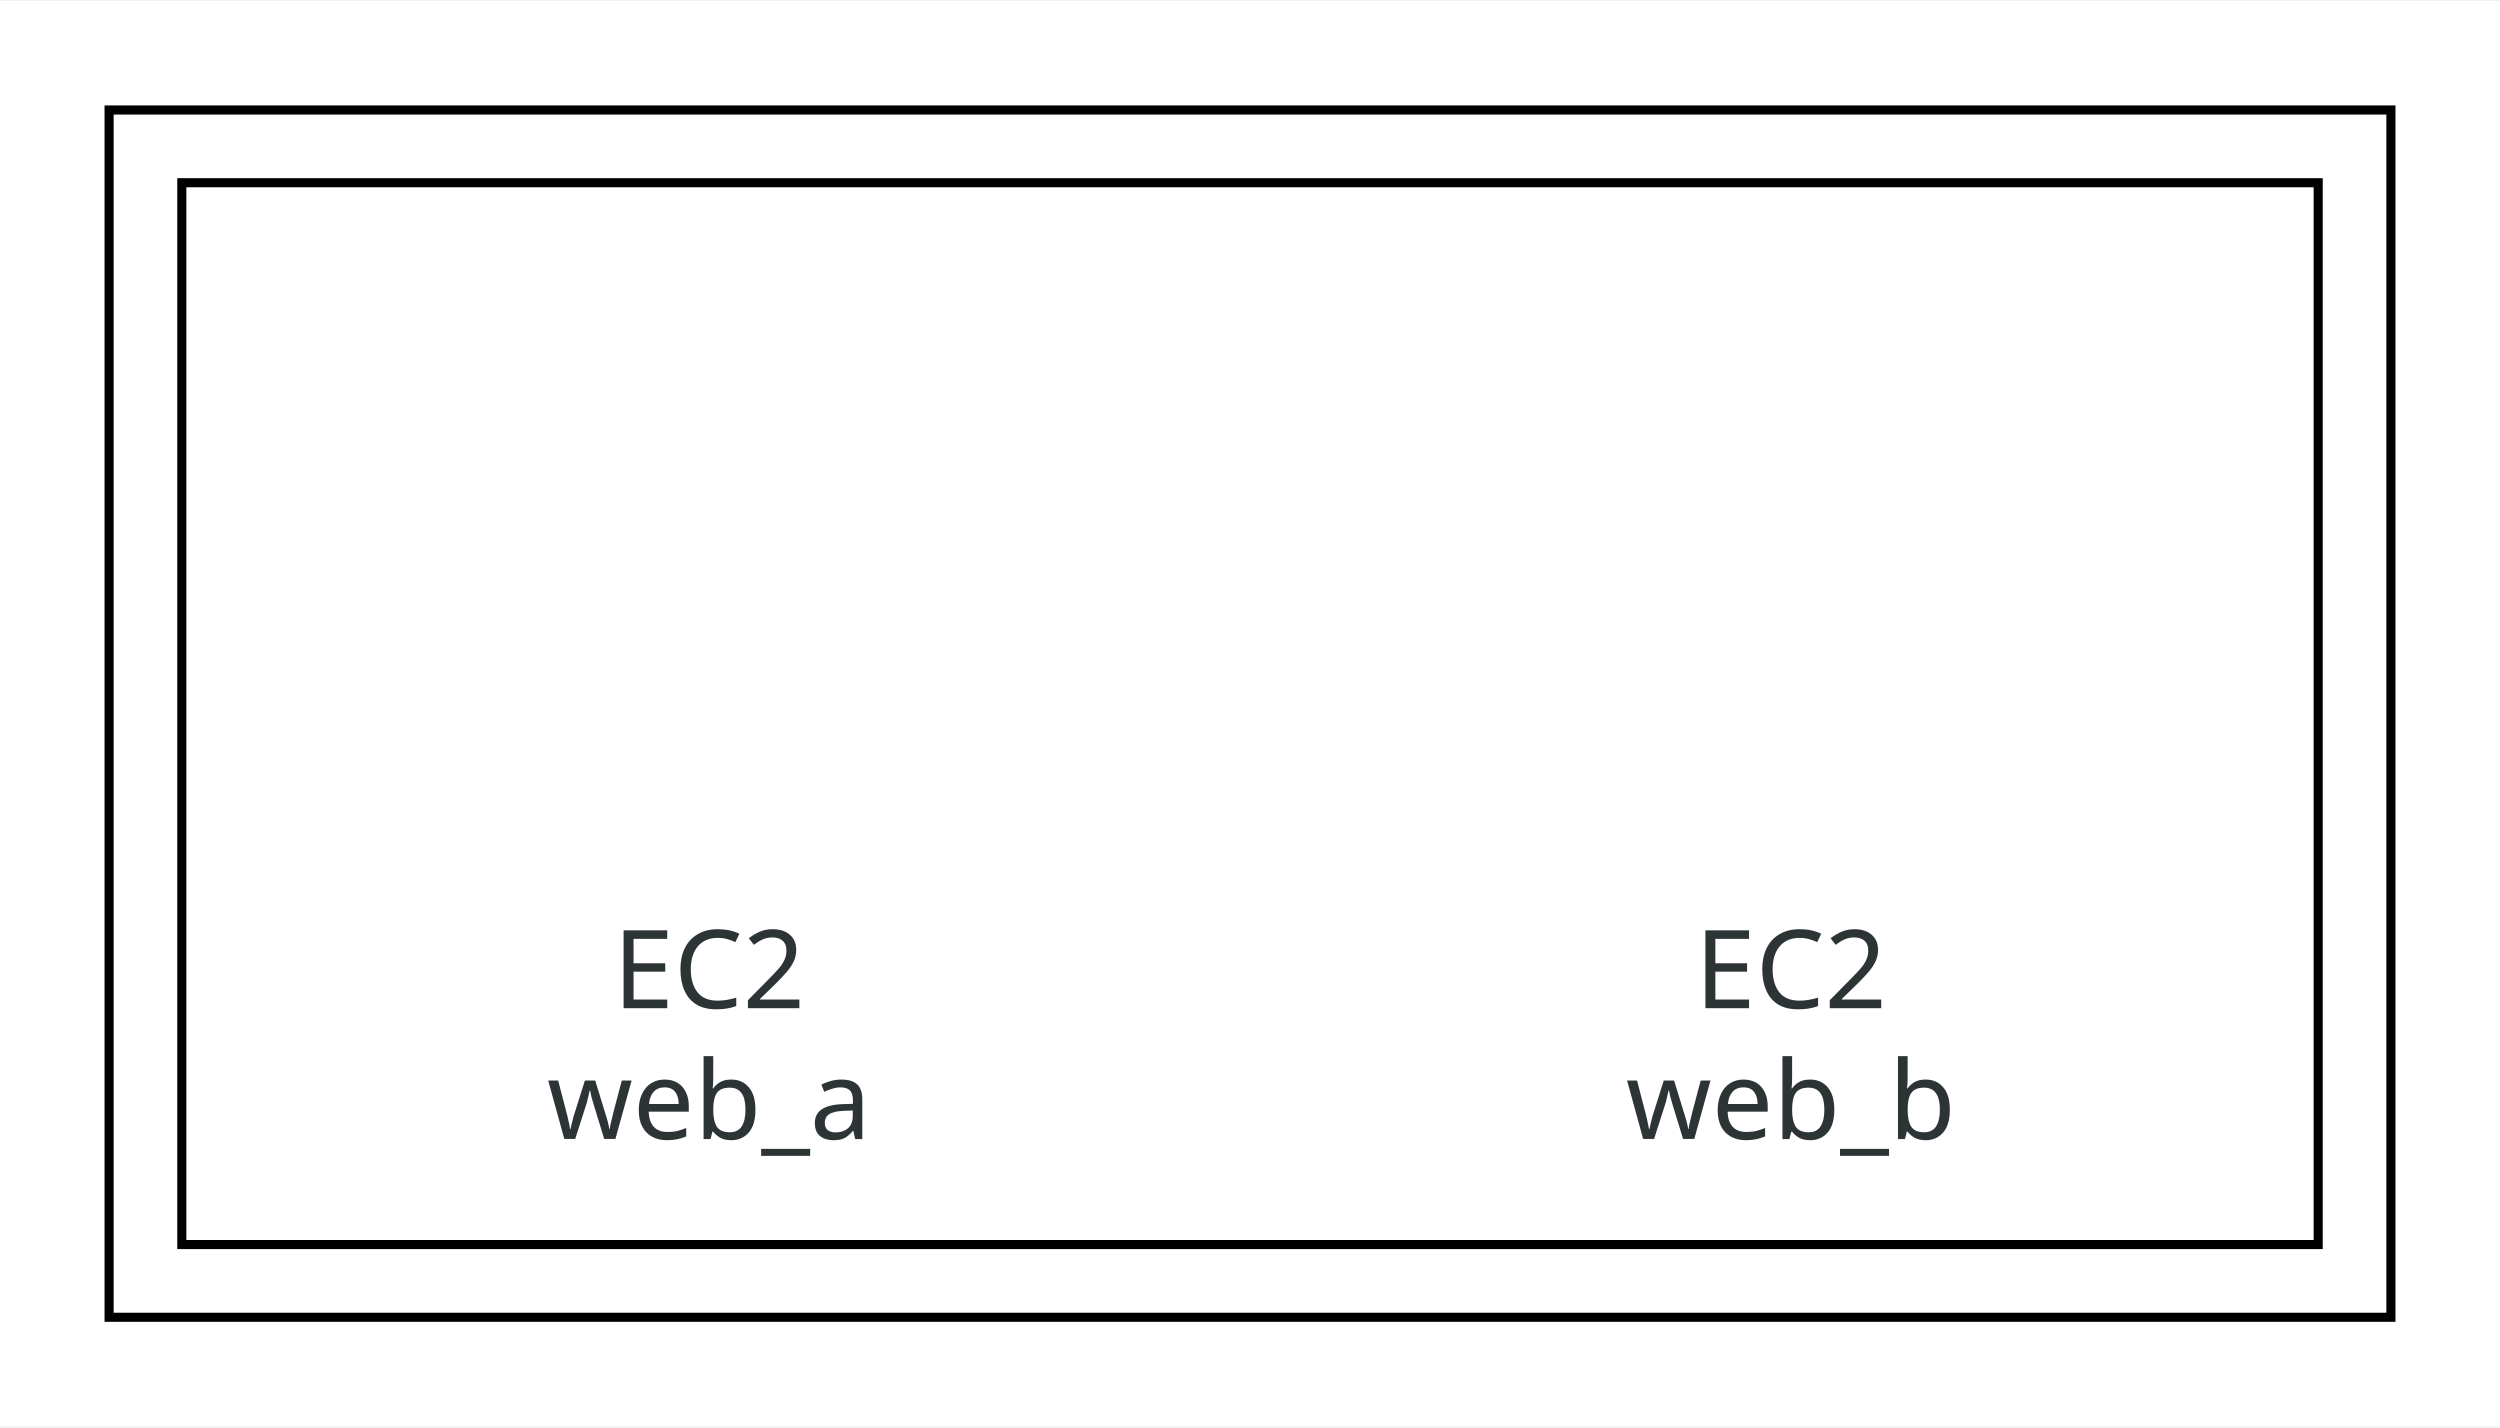
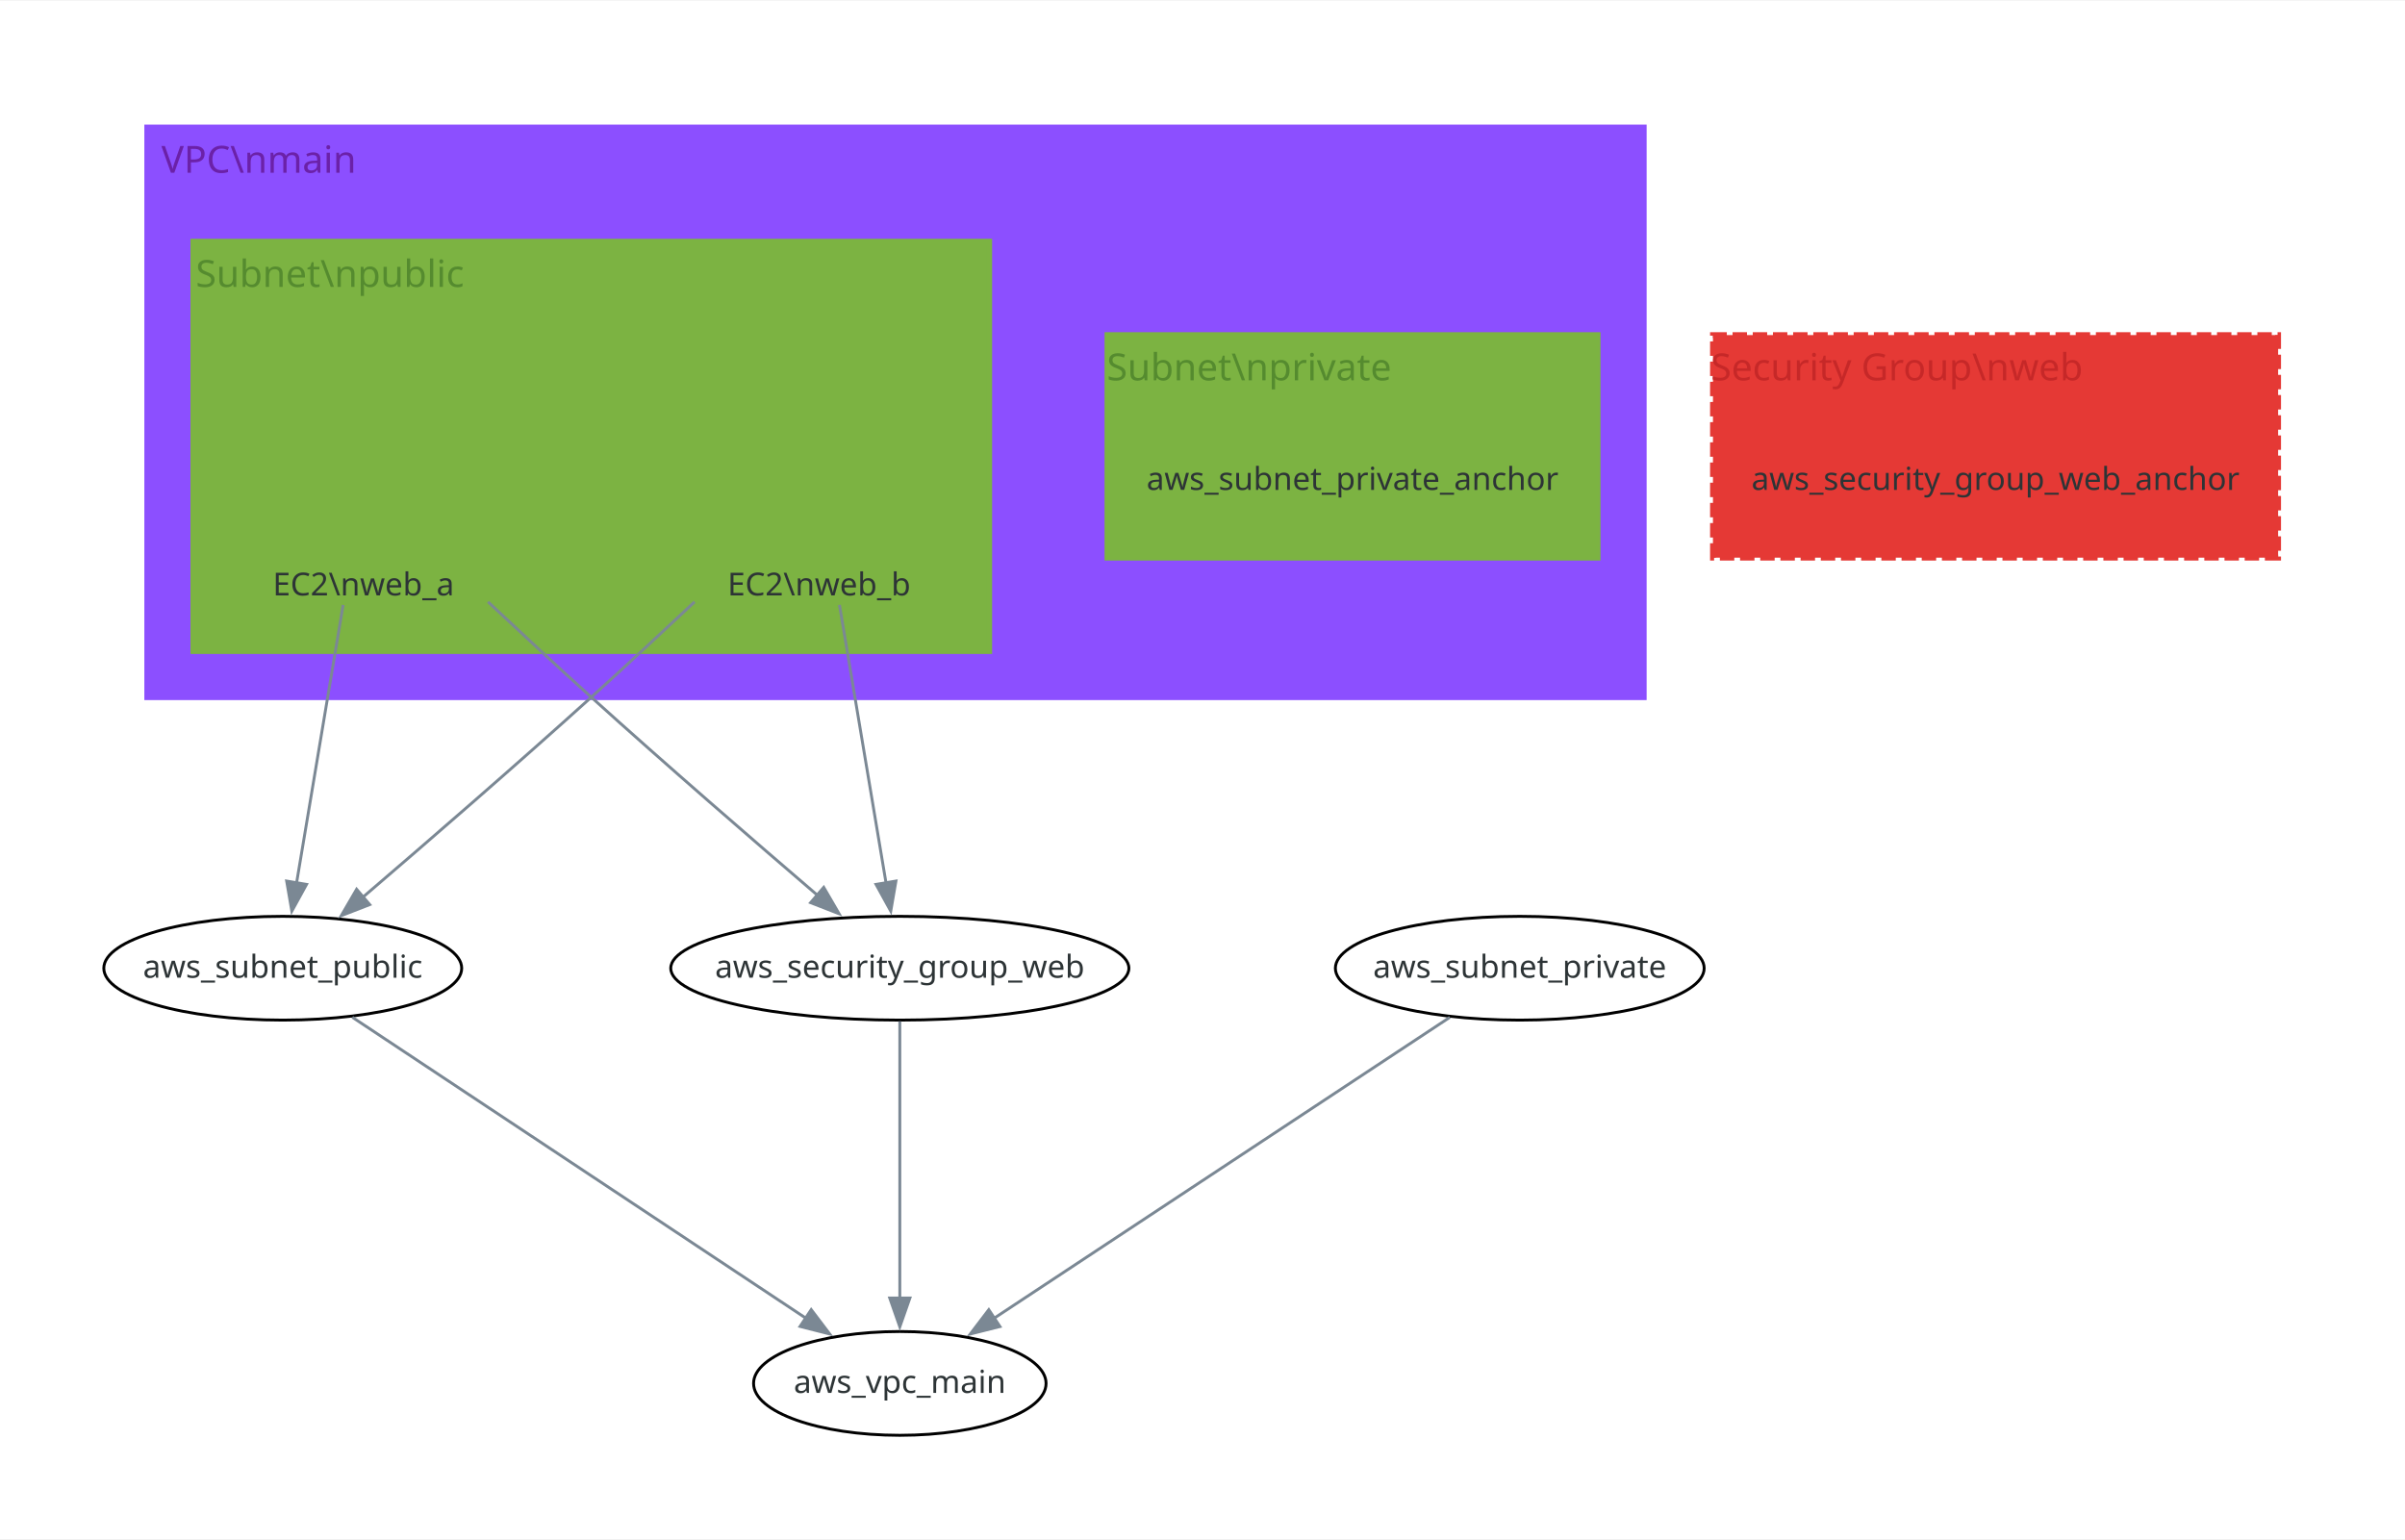
- <svg xmlns="http://www.w3.org/2000/svg" width="275pt" height="157pt" viewBox="0.00 0.00 275.00 156.80">
-   <g id="graph0" class="graph" transform="scale(1 1) rotate(0) translate(4 152.8)">
-     <polygon fill="white" stroke="none" points="-4,4 -4,-152.8 271,-152.8 271,4 -4,4" />
+ <svg xmlns="http://www.w3.org/2000/svg" width="834pt" height="534pt" viewBox="0.00 0.00 834.06 533.60">
+   <g id="graph0" class="graph" transform="scale(1 1) rotate(0) translate(36 497.6)">
+     <polygon fill="white" stroke="none" points="-36,36 -36,-497.6 798.06,-497.6 798.06,36 -36,36" />
    <g id="clust1" class="cluster">
-       <polygon fill="none" stroke="black" points="8,-8 8,-140.8 259,-140.8 259,-8 8,-8" />
+       <polygon fill="#8c4fff" stroke="#8c4fff" stroke-width="2" points="15.06,-256 15.06,-453.6 534.06,-453.6 534.06,-256 15.06,-256" />
+       <text text-anchor="middle" x="53.76" y="-437.9" font-family="Sans-Serif" font-size="13.00" fill="#6b21a8">VPC\nmain</text>
    </g>
    <g id="clust2" class="cluster">
-       <polygon fill="none" stroke="black" points="16,-16 16,-132.8 251,-132.8 251,-16 16,-16" />
+       <polygon fill="#7cb342" stroke="#7cb342" stroke-width="2" points="31.06,-272 31.06,-414 307.06,-414 307.06,-272 31.06,-272" />
+       <text text-anchor="middle" x="78.42" y="-398.3" font-family="Sans-Serif" font-size="13.00" fill="#558b2f">Subnet\npublic</text>
+     </g>
+     <g id="clust3" class="cluster">
+       <polygon fill="#7cb342" stroke="#7cb342" stroke-width="2" points="348.06,-304.4 348.06,-381.6 518.06,-381.6 518.06,-304.4 348.06,-304.4" />
+       <text text-anchor="middle" x="397.22" y="-365.9" font-family="Sans-Serif" font-size="13.00" fill="#558b2f">Subnet\nprivate</text>
+     </g>
+     <g id="clust4" class="cluster">
+       <polygon fill="#e53935" stroke="#e53935" stroke-width="2" stroke-dasharray="5,2" points="558.06,-304.4 558.06,-381.6 754.06,-381.6 754.06,-304.4 558.06,-304.4" />
+       <text text-anchor="middle" x="621.84" y="-365.9" font-family="Sans-Serif" font-size="13.00" fill="#c62828">Security Group\nweb</text>
    </g>
    <g id="node1" class="node">
-       <text text-anchor="middle" x="74" y="-42" font-family="Sans-Serif" font-size="12.00" fill="#2d3436">EC2</text>
-       <text text-anchor="middle" x="74" y="-27.6" font-family="Sans-Serif" font-size="12.00" fill="#2d3436">web_a</text>
+       <text text-anchor="middle" x="90.06" y="-291.3" font-family="Sans-Serif" font-size="11.00" fill="#2d3436">EC2\nweb_a</text>
+     </g>
+     <g id="node5" class="node">
+       <ellipse fill="none" stroke="black" cx="62.06" cy="-162" rx="62.06" ry="18" />
+       <text text-anchor="middle" x="62.06" y="-158.7" font-family="Sans-Serif" font-size="11.00" fill="#2d3436">aws_subnet_public</text>
+     </g>
+     <g id="edge4" class="edge">
+       <path fill="none" stroke="#7b8894" d="M83,-288.01C77.94,-257.81 71.27,-217.96 66.83,-191.46" />
+       <polygon fill="#7b8894" stroke="#7b8894" points="70.31,-191.08 65.21,-181.8 63.41,-192.24 70.31,-191.08" />
+     </g>
+     <g id="node8" class="node">
+       <ellipse fill="none" stroke="black" cx="276.06" cy="-162" rx="79.44" ry="18" />
+       <text text-anchor="middle" x="276.06" y="-158.7" font-family="Sans-Serif" font-size="11.00" fill="#2d3436">aws_security_group_web</text>
+     </g>
+     <g id="edge5" class="edge">
+       <path fill="none" stroke="#7b8894" d="M133.25,-289.07C144.8,-278.23 157.34,-266.6 169.06,-256 195.27,-232.32 225.72,-205.97 247.42,-187.38" />
+       <polygon fill="#7b8894" stroke="#7b8894" points="249.67,-190.06 254.99,-180.9 245.12,-184.74 249.67,-190.06" />
    </g>
    <g id="node2" class="node">
-       <text text-anchor="middle" x="193" y="-42" font-family="Sans-Serif" font-size="12.00" fill="#2d3436">EC2</text>
-       <text text-anchor="middle" x="193" y="-27.6" font-family="Sans-Serif" font-size="12.00" fill="#2d3436">web_b</text>
+       <text text-anchor="middle" x="248.06" y="-291.3" font-family="Sans-Serif" font-size="11.00" fill="#2d3436">EC2\nweb_b</text>
+     </g>
+     <g id="edge6" class="edge">
+       <path fill="none" stroke="#7b8894" d="M204.88,-289.07C193.33,-278.23 180.79,-266.6 169.06,-256 142.54,-232.03 111.67,-205.32 89.92,-186.7" />
+       <polygon fill="#7b8894" stroke="#7b8894" points="92.22,-184.07 82.35,-180.23 87.68,-189.39 92.22,-184.07" />
+     </g>
+     <g id="edge7" class="edge">
+       <path fill="none" stroke="#7b8894" d="M255.13,-288.01C260.19,-257.81 266.86,-217.96 271.3,-191.46" />
+       <polygon fill="#7b8894" stroke="#7b8894" points="274.72,-192.24 272.92,-181.8 267.81,-191.08 274.72,-192.24" />
+     </g>
+     <g id="node3" class="node">
+       <text text-anchor="middle" x="433.06" y="-327.9" font-family="Sans-Serif" font-size="11.00" fill="#2d3436">aws_subnet_private_anchor</text>
+     </g>
+     <g id="node4" class="node">
+       <text text-anchor="middle" x="656.06" y="-327.9" font-family="Sans-Serif" font-size="11.00" fill="#2d3436">aws_security_group_web_anchor</text>
+     </g>
+     <g id="node6" class="node">
+       <ellipse fill="none" stroke="black" cx="276.06" cy="-18" rx="50.72" ry="18" />
+       <text text-anchor="middle" x="276.06" y="-14.7" font-family="Sans-Serif" font-size="11.00" fill="#2d3436">aws_vpc_main</text>
+     </g>
+     <g id="edge1" class="edge">
+       <path fill="none" stroke="#7b8894" d="M86.2,-144.99C124.73,-119.42 200.22,-69.33 243.5,-40.61" />
+       <polygon fill="#7b8894" stroke="#7b8894" points="245.33,-43.59 251.73,-35.15 241.46,-37.76 245.33,-43.59" />
+     </g>
+     <g id="node7" class="node">
+       <ellipse fill="none" stroke="black" cx="491.06" cy="-162" rx="63.95" ry="18" />
+       <text text-anchor="middle" x="491.06" y="-158.7" font-family="Sans-Serif" font-size="11.00" fill="#2d3436">aws_subnet_private</text>
+     </g>
+     <g id="edge2" class="edge">
+       <path fill="none" stroke="#7b8894" d="M466.82,-144.99C428.1,-119.42 352.26,-69.33 308.78,-40.61" />
+       <polygon fill="#7b8894" stroke="#7b8894" points="310.78,-37.73 300.5,-35.14 306.92,-43.57 310.78,-37.73" />
+     </g>
+     <g id="edge3" class="edge">
+       <path fill="none" stroke="#7b8894" d="M276.06,-143.59C276.06,-119.61 276.06,-76.14 276.06,-47.42" />
+       <polygon fill="#7b8894" stroke="#7b8894" points="279.56,-47.62 276.06,-37.62 272.56,-47.62 279.56,-47.62" />
    </g>
  </g>
</svg>
